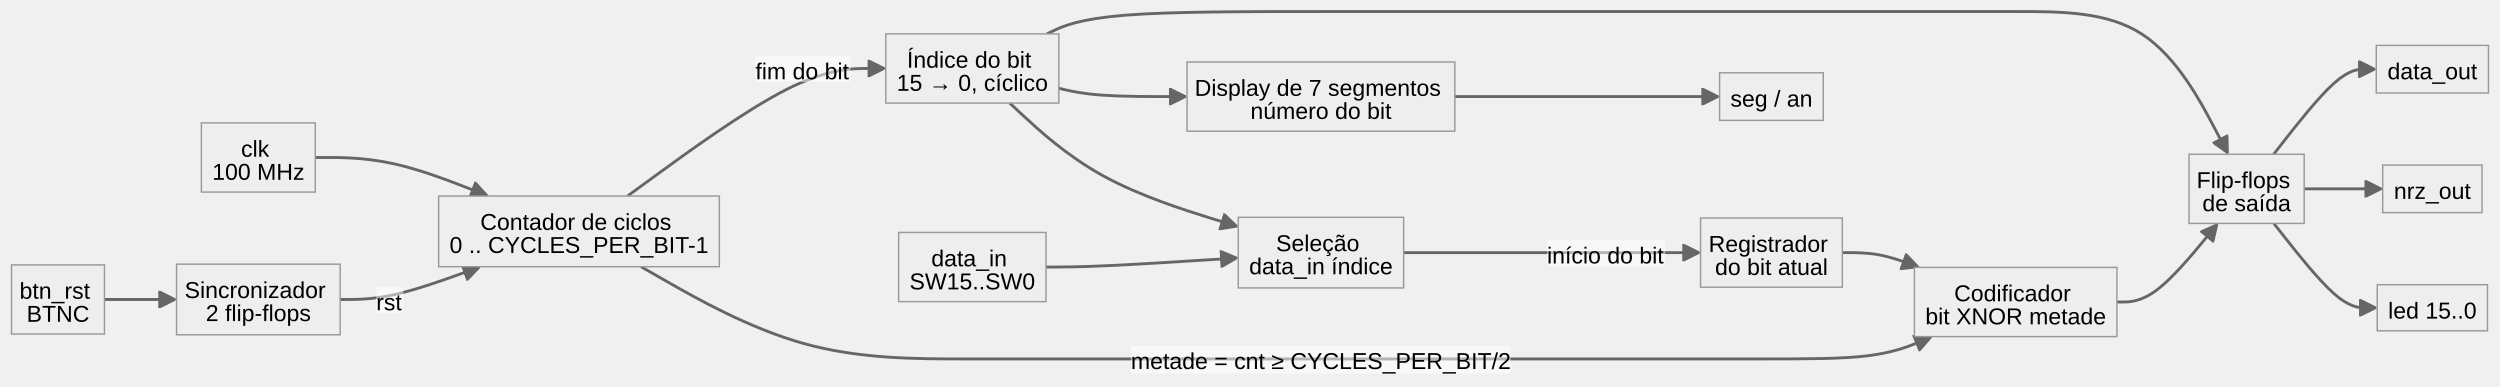
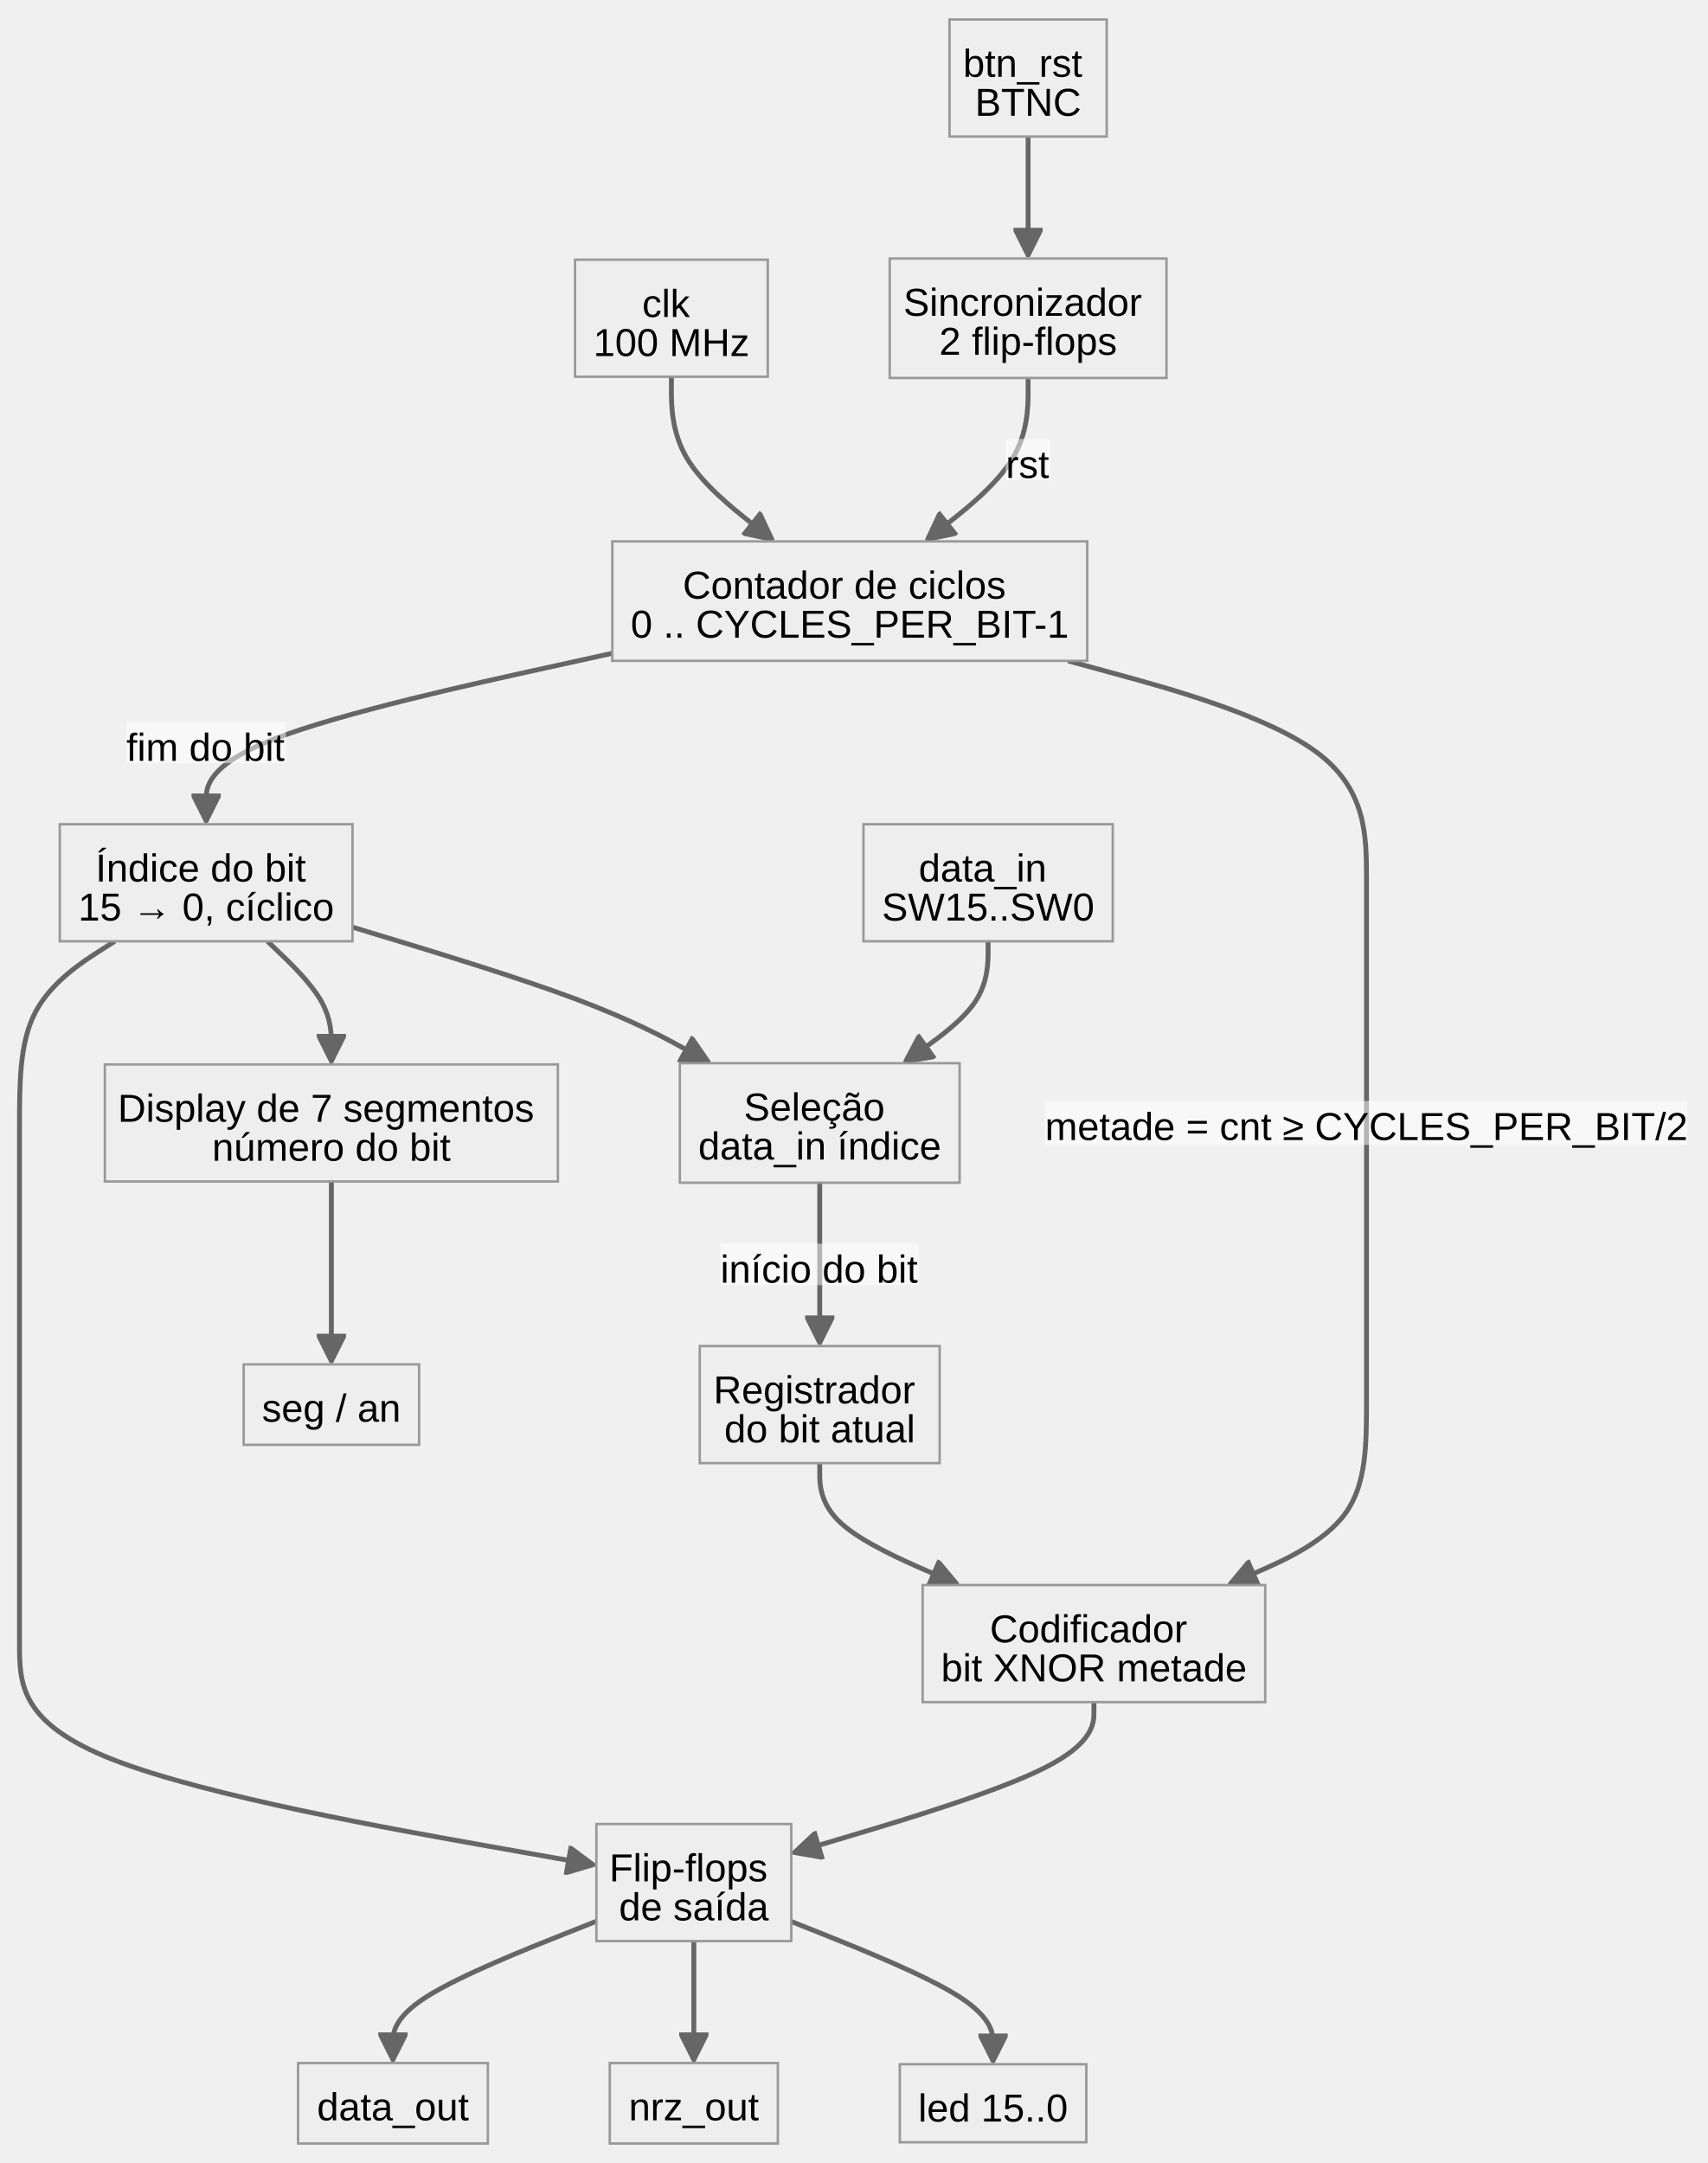
- <svg xmlns="http://www.w3.org/2000/svg" aria-roledescription="flowchart-v2" role="graphics-document document" viewBox="-8 -23.5 1734.297 268" style="max-width: 1734.297px;" width="100%" id="dd83qt67lm9o">
-   <style>#dd83qt67lm9o{font-family:Arial,sans-serif;font-size:16px;fill:#000000;}#dd83qt67lm9o .error-icon{fill:#552222;}#dd83qt67lm9o .error-text{fill:#552222;stroke:#552222;}#dd83qt67lm9o .edge-thickness-normal{stroke-width:2px;}#dd83qt67lm9o .edge-thickness-thick{stroke-width:3.5px;}#dd83qt67lm9o .edge-pattern-solid{stroke-dasharray:0;}#dd83qt67lm9o .edge-pattern-dashed{stroke-dasharray:3;}#dd83qt67lm9o .edge-pattern-dotted{stroke-dasharray:2;}#dd83qt67lm9o .marker{fill:#666;stroke:#666;}#dd83qt67lm9o .marker.cross{stroke:#666;}#dd83qt67lm9o svg{font-family:Arial,sans-serif;font-size:16px;}#dd83qt67lm9o .label{font-family:Arial,sans-serif;color:#000000;}#dd83qt67lm9o .cluster-label text{fill:#333;}#dd83qt67lm9o .cluster-label span,#dd83qt67lm9o p{color:#333;}#dd83qt67lm9o .label text,#dd83qt67lm9o span,#dd83qt67lm9o p{fill:#000000;color:#000000;}#dd83qt67lm9o .node rect,#dd83qt67lm9o .node circle,#dd83qt67lm9o .node ellipse,#dd83qt67lm9o .node polygon,#dd83qt67lm9o .node path{fill:#eee;stroke:#999;stroke-width:1px;}#dd83qt67lm9o .flowchart-label text{text-anchor:middle;}#dd83qt67lm9o .node .katex path{fill:#000;stroke:#000;stroke-width:1px;}#dd83qt67lm9o .node .label{text-align:center;}#dd83qt67lm9o .node.clickable{cursor:pointer;}#dd83qt67lm9o .arrowheadPath{fill:#333333;}#dd83qt67lm9o .edgePath .path{stroke:#666;stroke-width:2.0px;}#dd83qt67lm9o .flowchart-link{stroke:#666;fill:none;}#dd83qt67lm9o .edgeLabel{background-color:white;text-align:center;}#dd83qt67lm9o .edgeLabel rect{opacity:0.5;background-color:white;fill:white;}#dd83qt67lm9o .labelBkg{background-color:rgba(255, 255, 255, 0.5);}#dd83qt67lm9o .cluster rect{fill:hsl(0, 0%, 98.922%);stroke:#707070;stroke-width:1px;}#dd83qt67lm9o .cluster text{fill:#333;}#dd83qt67lm9o .cluster span,#dd83qt67lm9o p{color:#333;}#dd83qt67lm9o div.mermaidTooltip{position:absolute;text-align:center;max-width:200px;padding:2px;font-family:Arial,sans-serif;font-size:12px;background:hsl(-160, 0%, 93.333%);border:1px solid #707070;border-radius:2px;pointer-events:none;z-index:100;}#dd83qt67lm9o .flowchartTitleText{text-anchor:middle;font-size:18px;fill:#000000;}#dd83qt67lm9o :root{--mermaid-font-family:Arial,sans-serif;}</style>
+ <svg xmlns="http://www.w3.org/2000/svg" aria-roledescription="flowchart-v2" role="graphics-document document" viewBox="-24.516 -8 700.172 887" style="max-width: 700.172px;" width="100%" id="d3yzig9a7i9d">
+   <style>#d3yzig9a7i9d{font-family:Arial,sans-serif;font-size:16px;fill:#000000;}#d3yzig9a7i9d .error-icon{fill:#552222;}#d3yzig9a7i9d .error-text{fill:#552222;stroke:#552222;}#d3yzig9a7i9d .edge-thickness-normal{stroke-width:2px;}#d3yzig9a7i9d .edge-thickness-thick{stroke-width:3.5px;}#d3yzig9a7i9d .edge-pattern-solid{stroke-dasharray:0;}#d3yzig9a7i9d .edge-pattern-dashed{stroke-dasharray:3;}#d3yzig9a7i9d .edge-pattern-dotted{stroke-dasharray:2;}#d3yzig9a7i9d .marker{fill:#666;stroke:#666;}#d3yzig9a7i9d .marker.cross{stroke:#666;}#d3yzig9a7i9d svg{font-family:Arial,sans-serif;font-size:16px;}#d3yzig9a7i9d .label{font-family:Arial,sans-serif;color:#000000;}#d3yzig9a7i9d .cluster-label text{fill:#333;}#d3yzig9a7i9d .cluster-label span,#d3yzig9a7i9d p{color:#333;}#d3yzig9a7i9d .label text,#d3yzig9a7i9d span,#d3yzig9a7i9d p{fill:#000000;color:#000000;}#d3yzig9a7i9d .node rect,#d3yzig9a7i9d .node circle,#d3yzig9a7i9d .node ellipse,#d3yzig9a7i9d .node polygon,#d3yzig9a7i9d .node path{fill:#eee;stroke:#999;stroke-width:1px;}#d3yzig9a7i9d .flowchart-label text{text-anchor:middle;}#d3yzig9a7i9d .node .katex path{fill:#000;stroke:#000;stroke-width:1px;}#d3yzig9a7i9d .node .label{text-align:center;}#d3yzig9a7i9d .node.clickable{cursor:pointer;}#d3yzig9a7i9d .arrowheadPath{fill:#333333;}#d3yzig9a7i9d .edgePath .path{stroke:#666;stroke-width:2.0px;}#d3yzig9a7i9d .flowchart-link{stroke:#666;fill:none;}#d3yzig9a7i9d .edgeLabel{background-color:white;text-align:center;}#d3yzig9a7i9d .edgeLabel rect{opacity:0.5;background-color:white;fill:white;}#d3yzig9a7i9d .labelBkg{background-color:rgba(255, 255, 255, 0.5);}#d3yzig9a7i9d .cluster rect{fill:hsl(0, 0%, 98.922%);stroke:#707070;stroke-width:1px;}#d3yzig9a7i9d .cluster text{fill:#333;}#d3yzig9a7i9d .cluster span,#d3yzig9a7i9d p{color:#333;}#d3yzig9a7i9d div.mermaidTooltip{position:absolute;text-align:center;max-width:200px;padding:2px;font-family:Arial,sans-serif;font-size:12px;background:hsl(-160, 0%, 93.333%);border:1px solid #707070;border-radius:2px;pointer-events:none;z-index:100;}#d3yzig9a7i9d .flowchartTitleText{text-anchor:middle;font-size:18px;fill:#000000;}#d3yzig9a7i9d :root{--mermaid-font-family:Arial,sans-serif;}</style>
  <g>
-     <marker orient="auto" markerHeight="12" markerWidth="12" markerUnits="userSpaceOnUse" refY="5" refX="6" viewBox="0 0 10 10" class="marker flowchart" id="dd83qt67lm9o_flowchart-pointEnd">
+     <marker orient="auto" markerHeight="12" markerWidth="12" markerUnits="userSpaceOnUse" refY="5" refX="6" viewBox="0 0 10 10" class="marker flowchart" id="d3yzig9a7i9d_flowchart-pointEnd">
      <path style="stroke-width: 1; stroke-dasharray: 1, 0;" class="arrowMarkerPath" d="M 0 0 L 10 5 L 0 10 z" />
    </marker>
-     <marker orient="auto" markerHeight="12" markerWidth="12" markerUnits="userSpaceOnUse" refY="5" refX="4.5" viewBox="0 0 10 10" class="marker flowchart" id="dd83qt67lm9o_flowchart-pointStart">
+     <marker orient="auto" markerHeight="12" markerWidth="12" markerUnits="userSpaceOnUse" refY="5" refX="4.5" viewBox="0 0 10 10" class="marker flowchart" id="d3yzig9a7i9d_flowchart-pointStart">
      <path style="stroke-width: 1; stroke-dasharray: 1, 0;" class="arrowMarkerPath" d="M 0 5 L 10 10 L 10 0 z" />
    </marker>
-     <marker orient="auto" markerHeight="11" markerWidth="11" markerUnits="userSpaceOnUse" refY="5" refX="11" viewBox="0 0 10 10" class="marker flowchart" id="dd83qt67lm9o_flowchart-circleEnd">
+     <marker orient="auto" markerHeight="11" markerWidth="11" markerUnits="userSpaceOnUse" refY="5" refX="11" viewBox="0 0 10 10" class="marker flowchart" id="d3yzig9a7i9d_flowchart-circleEnd">
      <circle style="stroke-width: 1; stroke-dasharray: 1, 0;" class="arrowMarkerPath" r="5" cy="5" cx="5" />
    </marker>
-     <marker orient="auto" markerHeight="11" markerWidth="11" markerUnits="userSpaceOnUse" refY="5" refX="-1" viewBox="0 0 10 10" class="marker flowchart" id="dd83qt67lm9o_flowchart-circleStart">
+     <marker orient="auto" markerHeight="11" markerWidth="11" markerUnits="userSpaceOnUse" refY="5" refX="-1" viewBox="0 0 10 10" class="marker flowchart" id="d3yzig9a7i9d_flowchart-circleStart">
      <circle style="stroke-width: 1; stroke-dasharray: 1, 0;" class="arrowMarkerPath" r="5" cy="5" cx="5" />
    </marker>
-     <marker orient="auto" markerHeight="11" markerWidth="11" markerUnits="userSpaceOnUse" refY="5.2" refX="12" viewBox="0 0 11 11" class="marker cross flowchart" id="dd83qt67lm9o_flowchart-crossEnd">
+     <marker orient="auto" markerHeight="11" markerWidth="11" markerUnits="userSpaceOnUse" refY="5.2" refX="12" viewBox="0 0 11 11" class="marker cross flowchart" id="d3yzig9a7i9d_flowchart-crossEnd">
      <path style="stroke-width: 2; stroke-dasharray: 1, 0;" class="arrowMarkerPath" d="M 1,1 l 9,9 M 10,1 l -9,9" />
    </marker>
-     <marker orient="auto" markerHeight="11" markerWidth="11" markerUnits="userSpaceOnUse" refY="5.2" refX="-1" viewBox="0 0 11 11" class="marker cross flowchart" id="dd83qt67lm9o_flowchart-crossStart">
+     <marker orient="auto" markerHeight="11" markerWidth="11" markerUnits="userSpaceOnUse" refY="5.2" refX="-1" viewBox="0 0 11 11" class="marker cross flowchart" id="d3yzig9a7i9d_flowchart-crossStart">
      <path style="stroke-width: 2; stroke-dasharray: 1, 0;" class="arrowMarkerPath" d="M 1,1 l 9,9 M 10,1 l -9,9" />
    </marker>
    <g class="root">
      <g class="clusters" />
      <g class="edgePaths">
-         <path marker-end="url(#dd83qt67lm9o_flowchart-pointEnd)" style="fill:none;" class="edge-thickness-normal edge-pattern-solid flowchart-link LS-BTN LE-SYNC" id="L-BTN-SYNC-0" d="M64.469,184.25L68.635,184.25C72.802,184.25,81.135,184.25,88.585,184.25C96.035,184.25,102.602,184.25,105.885,184.25L109.169,184.25" />
-         <path marker-end="url(#dd83qt67lm9o_flowchart-pointEnd)" style="fill:none;" class="edge-thickness-normal edge-pattern-solid flowchart-link LS-SYNC LE-CNT" id="L-SYNC-CNT-0" d="M227.969,184.25L233.663,184.25C239.357,184.25,250.745,184.25,266.162,180.757C281.58,177.264,301.027,170.278,310.751,166.785L320.475,163.292" />
-         <path marker-end="url(#dd83qt67lm9o_flowchart-pointEnd)" style="fill:none;" class="edge-thickness-normal edge-pattern-solid flowchart-link LS-CLK LE-CNT" id="L-CLK-CNT-0" d="M210.734,85.75L219.301,85.75C227.867,85.75,245,85.75,264.185,89.888C283.371,94.025,304.609,102.301,315.228,106.438L325.847,110.576" />
-         <path marker-end="url(#dd83qt67lm9o_flowchart-pointEnd)" style="fill:none;" class="edge-thickness-normal edge-pattern-solid flowchart-link LS-CNT LE-IDX" id="L-CNT-IDX-0" d="M427.292,112.5L447.538,97.75C467.783,83,508.275,53.5,537.259,38.75C566.244,24,583.722,24,592.461,24L601.2,24" />
-         <path marker-end="url(#dd83qt67lm9o_flowchart-pointEnd)" style="fill:none;" class="edge-thickness-normal edge-pattern-solid flowchart-link LS-CNT LE-ENC" id="L-CNT-ENC-0" d="M436.602,161.5L455.296,172.167C473.99,182.833,511.378,204.167,549.697,214.833C588.016,225.5,627.266,225.5,661.06,225.5C694.854,225.5,723.193,225.5,763.501,225.5C803.81,225.5,856.089,225.5,915.158,225.5C974.228,225.5,1040.089,225.5,1092.174,225.5C1144.26,225.5,1182.572,225.5,1214.092,225.5C1245.612,225.5,1270.341,225.5,1288.119,223.255C1305.896,221.01,1316.722,216.52,1322.135,214.275L1327.548,212.03" />
-         <path marker-end="url(#dd83qt67lm9o_flowchart-pointEnd)" style="fill:none;" class="edge-thickness-normal edge-pattern-solid flowchart-link LS-SW LE-MUX" id="L-SW-MUX-0" d="M717.633,161.75L723.283,161.75C728.932,161.75,740.232,161.75,761.578,160.749C782.924,159.748,814.318,157.747,830.014,156.746L845.711,155.745" />
-         <path marker-end="url(#dd83qt67lm9o_flowchart-pointEnd)" style="fill:none;" class="edge-thickness-normal edge-pattern-solid flowchart-link LS-IDX LE-MUX" id="L-IDX-MUX-0" d="M692.425,48L702.276,57.125C712.127,66.25,731.829,84.5,757.415,98.541C783.001,112.582,814.471,122.414,830.206,127.33L845.941,132.246" />
-         <path marker-end="url(#dd83qt67lm9o_flowchart-pointEnd)" style="fill:none;" class="edge-thickness-normal edge-pattern-solid flowchart-link LS-MUX LE-BREG" id="L-MUX-BREG-0" d="M965.734,151.75L989.104,151.75C1012.473,151.75,1059.211,151.75,1092.654,151.75C1126.098,151.75,1146.247,151.75,1156.321,151.75L1166.395,151.75" />
-         <path marker-end="url(#dd83qt67lm9o_flowchart-pointEnd)" style="fill:none;" class="edge-thickness-normal edge-pattern-solid flowchart-link LS-BREG LE-ENC" id="L-BREG-ENC-0" d="M1270.07,151.75L1274.237,151.75C1278.404,151.75,1286.737,151.75,1294.823,153.159C1302.909,154.569,1310.748,157.388,1314.667,158.797L1318.586,160.207" />
-         <path marker-end="url(#dd83qt67lm9o_flowchart-pointEnd)" style="fill:none;" class="edge-thickness-normal edge-pattern-solid flowchart-link LS-ENC LE-FF" id="L-ENC-FF-0" d="M1460.555,186L1464.721,186C1468.888,186,1477.221,186,1488.341,177.597C1499.46,169.194,1513.365,152.389,1520.318,143.986L1527.271,135.583" />
-         <path marker-end="url(#dd83qt67lm9o_flowchart-pointEnd)" style="fill:none;" class="edge-thickness-normal edge-pattern-solid flowchart-link LS-IDX LE-FF" id="L-IDX-FF-0" d="M718.171,0L723.731,-2.583C729.291,-5.167,740.411,-10.333,772.11,-12.917C803.81,-15.5,856.089,-15.5,915.158,-15.5C974.228,-15.5,1040.089,-15.5,1092.174,-15.5C1144.26,-15.5,1182.572,-15.5,1214.092,-15.5C1245.612,-15.5,1270.341,-15.5,1298.579,-15.5C1326.818,-15.5,1358.565,-15.5,1390.313,-15.5C1422.06,-15.5,1453.807,-15.5,1477.982,0.219C1502.156,15.938,1518.758,47.376,1527.058,63.094L1535.359,78.813" />
-         <path marker-end="url(#dd83qt67lm9o_flowchart-pointEnd)" style="fill:none;" class="edge-thickness-normal edge-pattern-solid flowchart-link LS-FF LE-OUT1" id="L-FF-OUT1-0" d="M1569.289,83.5L1576.985,73.667C1584.68,63.833,1600.07,44.167,1611.049,34.333C1622.028,24.5,1628.594,24.5,1631.878,24.5L1635.161,24.5" />
-         <path marker-end="url(#dd83qt67lm9o_flowchart-pointEnd)" style="fill:none;" class="edge-thickness-normal edge-pattern-solid flowchart-link LS-FF LE-OUT2" id="L-FF-OUT2-0" d="M1590.461,107.5L1594.628,107.5C1598.794,107.5,1607.128,107.5,1615.32,107.5C1623.513,107.5,1631.566,107.5,1635.592,107.5L1639.618,107.5" />
-         <path marker-end="url(#dd83qt67lm9o_flowchart-pointEnd)" style="fill:none;" class="edge-thickness-normal edge-pattern-solid flowchart-link LS-FF LE-OUT3" id="L-FF-OUT3-0" d="M1569.403,131.5L1577.08,141.25C1584.756,151,1600.108,170.5,1611.181,180.25C1622.253,190,1629.045,190,1632.441,190L1635.837,190" />
-         <path marker-end="url(#dd83qt67lm9o_flowchart-pointEnd)" style="fill:none;" class="edge-thickness-normal edge-pattern-solid flowchart-link LS-IDX LE-DISP" id="L-IDX-DISP-0" d="M726.531,37.766L730.698,38.721C734.865,39.677,743.198,41.589,757.14,42.544C771.082,43.5,790.633,43.5,800.409,43.5L810.184,43.5" />
-         <path marker-end="url(#dd83qt67lm9o_flowchart-pointEnd)" style="fill:none;" class="edge-thickness-normal edge-pattern-solid flowchart-link LS-DISP LE-OUT4" id="L-DISP-OUT4-0" d="M1001.25,43.5L1018.7,43.5C1036.15,43.5,1071.049,43.5,1100.777,43.5C1130.504,43.5,1155.059,43.5,1167.337,43.5L1179.614,43.5" />
+         <path marker-end="url(#d3yzig9a7i9d_flowchart-pointEnd)" style="fill:none;" class="edge-thickness-normal edge-pattern-solid flowchart-link LS-BTN LE-SYNC" id="L-BTN-SYNC-0" d="M397.064,48L397.064,52.167C397.064,56.333,397.064,64.667,397.064,72.117C397.064,79.567,397.064,86.133,397.064,89.417L397.064,92.7" />
+         <path marker-end="url(#d3yzig9a7i9d_flowchart-pointEnd)" style="fill:none;" class="edge-thickness-normal edge-pattern-solid flowchart-link LS-SYNC LE-CNT" id="L-SYNC-CNT-0" d="M397.064,147L397.064,152.583C397.064,158.167,397.064,169.333,390.716,179.951C384.368,190.569,371.673,200.638,365.325,205.672L358.977,210.707" />
+         <path marker-end="url(#d3yzig9a7i9d_flowchart-pointEnd)" style="fill:none;" class="edge-thickness-normal edge-pattern-solid flowchart-link LS-CLK LE-CNT" id="L-CLK-CNT-0" d="M250.799,146.5L250.799,152.167C250.799,157.833,250.799,169.167,257.147,179.868C263.495,190.569,276.191,200.638,282.539,205.672L288.887,210.707" />
+         <path marker-end="url(#d3yzig9a7i9d_flowchart-pointEnd)" style="fill:none;" class="edge-thickness-normal edge-pattern-solid flowchart-link LS-CNT LE-IDX" id="L-CNT-IDX-0" d="M226.564,259.898L198.806,265.998C171.048,272.099,115.532,284.299,87.774,295.1C60.016,305.9,60.016,315.3,60.016,320L60.016,324.7" />
+         <path marker-end="url(#d3yzig9a7i9d_flowchart-pointEnd)" style="fill:none;" class="edge-thickness-normal edge-pattern-solid flowchart-link LS-CNT LE-ENC" id="L-CNT-ENC-0" d="M413.436,263L433.834,268.583C454.231,274.167,495.026,285.333,515.423,300.5C535.82,315.667,535.82,334.833,535.82,352.583C535.82,370.333,535.82,386.667,535.82,403.083C535.82,419.5,535.82,436,535.82,453.917C535.82,471.833,535.82,491.167,535.82,510.417C535.82,529.667,535.82,548.833,535.82,566.583C535.82,584.333,535.82,600.667,527.126,612.645C518.431,624.624,501.041,632.248,492.347,636.06L483.652,639.872" />
+         <path marker-end="url(#d3yzig9a7i9d_flowchart-pointEnd)" style="fill:none;" class="edge-thickness-normal edge-pattern-solid flowchart-link LS-SW LE-MUX" id="L-SW-MUX-0" d="M380.66,378L380.66,382.167C380.66,386.333,380.66,394.667,375.566,402.485C370.473,410.304,360.285,417.608,355.191,421.26L350.097,424.912" />
+         <path marker-end="url(#d3yzig9a7i9d_flowchart-pointEnd)" style="fill:none;" class="edge-thickness-normal edge-pattern-solid flowchart-link LS-IDX LE-MUX" id="L-IDX-MUX-0" d="M120.031,372.212L136.941,377.343C153.852,382.474,187.672,392.737,211.394,401.61C235.116,410.483,248.74,417.966,255.552,421.707L262.364,425.449" />
+         <path marker-end="url(#d3yzig9a7i9d_flowchart-pointEnd)" style="fill:none;" class="edge-thickness-normal edge-pattern-solid flowchart-link LS-MUX LE-BREG" id="L-MUX-BREG-0" d="M311.617,477L311.617,482.583C311.617,488.167,311.617,499.333,311.617,509.617C311.617,519.9,311.617,529.3,311.617,534L311.617,538.7" />
+         <path marker-end="url(#d3yzig9a7i9d_flowchart-pointEnd)" style="fill:none;" class="edge-thickness-normal edge-pattern-solid flowchart-link LS-BREG LE-ENC" id="L-BREG-ENC-0" d="M311.617,592L311.617,596.167C311.617,600.333,311.617,608.667,320.369,616.647C329.12,624.628,346.623,632.255,355.374,636.069L364.126,639.883" />
+         <path marker-end="url(#d3yzig9a7i9d_flowchart-pointEnd)" style="fill:none;" class="edge-thickness-normal edge-pattern-solid flowchart-link LS-ENC LE-FF" id="L-ENC-FF-0" d="M424.057,690L424.057,694.167C424.057,698.333,424.057,706.667,404.217,716.758C384.378,726.85,344.7,738.701,324.861,744.626L305.022,750.551" />
+         <path marker-end="url(#d3yzig9a7i9d_flowchart-pointEnd)" style="fill:none;" class="edge-thickness-normal edge-pattern-solid flowchart-link LS-IDX LE-FF" id="L-IDX-FF-0" d="M22.531,378L16.023,382.167C9.515,386.333,-3.5,394.667,-10.008,407.083C-16.516,419.5,-16.516,436,-16.516,453.917C-16.516,471.833,-16.516,491.167,-16.516,510.417C-16.516,529.667,-16.516,548.833,-16.516,566.583C-16.516,584.333,-16.516,600.667,-16.516,617C-16.516,633.333,-16.516,649.667,-16.516,666C-16.516,682.333,-16.516,698.667,22.04,713.666C60.596,728.665,137.707,742.33,176.263,749.163L214.818,755.995" />
+         <path marker-end="url(#d3yzig9a7i9d_flowchart-pointEnd)" style="fill:none;" class="edge-thickness-normal edge-pattern-solid flowchart-link LS-FF LE-OUT1" id="L-FF-OUT1-0" d="M220.037,779.867L206.133,785.39C192.229,790.912,164.42,801.956,150.516,810.761C136.611,819.567,136.611,826.133,136.611,829.417L136.611,832.7" />
+         <path marker-end="url(#d3yzig9a7i9d_flowchart-pointEnd)" style="fill:none;" class="edge-thickness-normal edge-pattern-solid flowchart-link LS-FF LE-OUT2" id="L-FF-OUT2-0" d="M259.99,788L259.99,792.167C259.99,796.333,259.99,804.667,259.99,812.117C259.99,819.567,259.99,826.133,259.99,829.417L259.99,832.7" />
+         <path marker-end="url(#d3yzig9a7i9d_flowchart-pointEnd)" style="fill:none;" class="edge-thickness-normal edge-pattern-solid flowchart-link LS-FF LE-OUT3" id="L-FF-OUT3-0" d="M299.943,779.955L313.735,785.462C327.527,790.97,355.11,801.985,368.902,810.859C382.693,819.733,382.693,826.467,382.693,829.833L382.693,833.2" />
+         <path marker-end="url(#d3yzig9a7i9d_flowchart-pointEnd)" style="fill:none;" class="edge-thickness-normal edge-pattern-solid flowchart-link LS-IDX LE-DISP" id="L-IDX-DISP-0" d="M85.167,378L89.534,382.167C93.901,386.333,102.634,394.667,107.001,402.2C111.367,409.733,111.367,416.467,111.367,419.833L111.367,423.2" />
+         <path marker-end="url(#d3yzig9a7i9d_flowchart-pointEnd)" style="fill:none;" class="edge-thickness-normal edge-pattern-solid flowchart-link LS-DISP LE-OUT4" id="L-DISP-OUT4-0" d="M111.367,476.5L111.367,482.167C111.367,487.833,111.367,499.167,111.367,510.783C111.367,522.4,111.367,534.3,111.367,540.25L111.367,546.2" />
      </g>
      <g class="edgeLabels">
        <g class="edgeLabel">
          <g transform="translate(0, 0)" class="label">
            <rect height="0" width="0" ry="0" rx="0" />
            <text style="">
              <tspan class="row" x="0" dy="1em" xml:space="preserve" />
            </text>
          </g>
        </g>
-         <g transform="translate(262.1328, 184.25)" class="edgeLabel">
+         <g transform="translate(397.0645, 180.5)" class="edgeLabel">
          <g transform="translate(-9.164062, -8.5)" class="label">
-             <rect height="17.838" width="18.812" ry="0" rx="0" />
+             <rect height="17" width="18.315" ry="0" rx="0" />
            <text style="">
              <tspan class="row" x="0" dy="1em" xml:space="preserve">rst</tspan>
            </text>
          </g>
        </g>
        <g class="edgeLabel">
          <g transform="translate(0, 0)" class="label">
            <rect height="0" width="0" ry="0" rx="0" />
            <text style="">
              <tspan class="row" x="0" dy="1em" xml:space="preserve" />
            </text>
          </g>
        </g>
-         <g transform="translate(548.7656, 24)" class="edgeLabel">
+         <g transform="translate(60.01562, 296.5)" class="edgeLabel">
          <g transform="translate(-32.73438, -8.5)" class="label">
-             <rect height="17.838" width="65.936" ry="0" rx="0" />
+             <rect height="17" width="65.411" ry="0" rx="0" />
            <text style="">
              <tspan class="row" x="0" dy="1em" xml:space="preserve">fim do bit</tspan>
            </text>
          </g>
        </g>
-         <g transform="translate(908.3672, 225.5)" class="edgeLabel">
+         <g transform="translate(535.8203, 452.5)" class="edgeLabel">
          <g transform="translate(-131.8359, -9)" class="label">
-             <rect height="19.21" width="263.476" ry="0" rx="0" />
+             <rect height="18" width="263.428" ry="0" rx="0" />
            <text style="">
              <tspan class="row" x="0" dy="1em" xml:space="preserve">metade = cnt ≥ CYCLES_PER_BIT/2</tspan>
            </text>
          </g>
        </g>
        <g class="edgeLabel">
          <g transform="translate(0, 0)" class="label">
            <rect height="0" width="0" ry="0" rx="0" />
            <text style="">
              <tspan class="row" x="0" dy="1em" xml:space="preserve" />
            </text>
          </g>
        </g>
        <g class="edgeLabel">
          <g transform="translate(0, 0)" class="label">
            <rect height="0" width="0" ry="0" rx="0" />
            <text style="">
              <tspan class="row" x="0" dy="1em" xml:space="preserve" />
            </text>
          </g>
        </g>
-         <g transform="translate(1105.949, 151.75)" class="edgeLabel">
+         <g transform="translate(311.6172, 510.5)" class="edgeLabel">
          <g transform="translate(-40.74609, -8.5)" class="label">
-             <rect height="17.838" width="81.953" ry="0" rx="0" />
+             <rect height="17" width="81.419" ry="0" rx="0" />
            <text style="">
              <tspan class="row" x="0" dy="1em" xml:space="preserve">início do bit</tspan>
            </text>
          </g>
        </g>
        <g class="edgeLabel">
          <g transform="translate(0, 0)" class="label">
            <rect height="0" width="0" ry="0" rx="0" />
            <text style="">
              <tspan class="row" x="0" dy="1em" xml:space="preserve" />
            </text>
          </g>
        </g>
        <g class="edgeLabel">
          <g transform="translate(0, 0)" class="label">
            <rect height="0" width="0" ry="0" rx="0" />
            <text style="">
              <tspan class="row" x="0" dy="1em" xml:space="preserve" />
            </text>
          </g>
        </g>
        <g class="edgeLabel">
          <g transform="translate(0, 0)" class="label">
            <rect height="0" width="0" ry="0" rx="0" />
            <text style="">
              <tspan class="row" x="0" dy="1em" xml:space="preserve" />
            </text>
          </g>
        </g>
        <g class="edgeLabel">
          <g transform="translate(0, 0)" class="label">
            <rect height="0" width="0" ry="0" rx="0" />
            <text style="">
              <tspan class="row" x="0" dy="1em" xml:space="preserve" />
            </text>
          </g>
        </g>
        <g class="edgeLabel">
          <g transform="translate(0, 0)" class="label">
            <rect height="0" width="0" ry="0" rx="0" />
            <text style="">
              <tspan class="row" x="0" dy="1em" xml:space="preserve" />
            </text>
          </g>
        </g>
        <g class="edgeLabel">
          <g transform="translate(0, 0)" class="label">
            <rect height="0" width="0" ry="0" rx="0" />
            <text style="">
              <tspan class="row" x="0" dy="1em" xml:space="preserve" />
            </text>
          </g>
        </g>
        <g class="edgeLabel">
          <g transform="translate(0, 0)" class="label">
            <rect height="0" width="0" ry="0" rx="0" />
            <text style="">
              <tspan class="row" x="0" dy="1em" xml:space="preserve" />
            </text>
          </g>
        </g>
        <g class="edgeLabel">
          <g transform="translate(0, 0)" class="label">
            <rect height="0" width="0" ry="0" rx="0" />
            <text style="">
              <tspan class="row" x="0" dy="1em" xml:space="preserve" />
            </text>
          </g>
        </g>
      </g>
      <g class="nodes">
-         <g transform="translate(32.23438, 184.25)" data-id="BTN" data-node="true" id="flowchart-BTN-0" class="node default default flowchart-label">
+         <g transform="translate(397.0645, 24)" data-id="BTN" data-node="true" id="flowchart-BTN-0" class="node default default flowchart-label">
          <rect height="48" width="64.469" y="-24" x="-32.234" ry="0" rx="0" style="" class="basic label-container" />
          <g transform="translate(0, -16.5)" style="" class="label">
            <rect />
            <text style="">
              <tspan class="row" x="0" dy="1em" xml:space="preserve">btn_rst</tspan>
              <tspan class="row" x="0" dy="1em" xml:space="preserve">BTNC</tspan>
            </text>
          </g>
        </g>
-         <g transform="translate(171.2188, 184.25)" data-id="SYNC" data-node="true" id="flowchart-SYNC-1" class="node default default flowchart-label">
+         <g transform="translate(397.0645, 122.5)" data-id="SYNC" data-node="true" id="flowchart-SYNC-1" class="node default default flowchart-label">
          <rect height="49" width="113.5" y="-24.5" x="-56.75" ry="0" rx="0" style="" class="basic label-container" />
          <g transform="translate(0, -17)" style="" class="label">
            <rect />
            <text style="">
              <tspan class="row" x="0" dy="1em" xml:space="preserve">Sincronizador</tspan>
              <tspan class="row" x="0" dy="1em" xml:space="preserve">2 flip-flops</tspan>
            </text>
          </g>
        </g>
-         <g transform="translate(393.6641, 137)" data-id="CNT" data-node="true" id="flowchart-CNT-3" class="node default default flowchart-label">
+         <g transform="translate(323.9316, 238.5)" data-id="CNT" data-node="true" id="flowchart-CNT-3" class="node default default flowchart-label">
          <rect height="49" width="194.734" y="-24.5" x="-97.367" ry="0" rx="0" style="" class="basic label-container" />
          <g transform="translate(0, -17)" style="" class="label">
            <rect />
            <text style="">
              <tspan class="row" x="0" dy="1em" xml:space="preserve">Contador de ciclos</tspan>
              <tspan class="row" x="0" dy="1em" xml:space="preserve">0 .. CYCLES_PER_BIT-1</tspan>
            </text>
          </g>
        </g>
-         <g transform="translate(171.2188, 85.75)" data-id="CLK" data-node="true" id="flowchart-CLK-4" class="node default default flowchart-label">
+         <g transform="translate(250.7988, 122.5)" data-id="CLK" data-node="true" id="flowchart-CLK-4" class="node default default flowchart-label">
          <rect height="48" width="79.031" y="-24" x="-39.516" ry="0" rx="0" style="" class="basic label-container" />
          <g transform="translate(0, -16.5)" style="" class="label">
            <rect />
            <text style="">
              <tspan class="row" x="0" dy="1em" xml:space="preserve">clk</tspan>
              <tspan class="row" x="0" dy="1em" xml:space="preserve">100 MHz</tspan>
            </text>
          </g>
        </g>
-         <g transform="translate(666.5156, 24)" data-id="IDX" data-node="true" id="flowchart-IDX-7" class="node default default flowchart-label">
+         <g transform="translate(60.01562, 354)" data-id="IDX" data-node="true" id="flowchart-IDX-7" class="node default default flowchart-label">
          <rect height="48" width="120.031" y="-24" x="-60.016" ry="0" rx="0" style="" class="basic label-container" />
          <g transform="translate(0, -16.5)" style="" class="label">
            <rect />
            <text style="">
              <tspan class="row" x="0" dy="1em" xml:space="preserve">Índice do bit</tspan>
              <tspan class="row" x="0" dy="1em" xml:space="preserve">15 → 0, cíclico</tspan>
            </text>
          </g>
        </g>
-         <g transform="translate(1390.312, 186)" data-id="ENC" data-node="true" id="flowchart-ENC-9" class="node default default flowchart-label">
+         <g transform="translate(424.0566, 666)" data-id="ENC" data-node="true" id="flowchart-ENC-9" class="node default default flowchart-label">
          <rect height="48" width="140.484" y="-24" x="-70.242" ry="0" rx="0" style="" class="basic label-container" />
          <g transform="translate(0, -16.5)" style="" class="label">
            <rect />
            <text style="">
              <tspan class="row" x="0" dy="1em" xml:space="preserve">Codificador</tspan>
              <tspan class="row" x="0" dy="1em" xml:space="preserve">bit XNOR metade</tspan>
            </text>
          </g>
        </g>
-         <g transform="translate(666.5156, 161.75)" data-id="SW" data-node="true" id="flowchart-SW-10" class="node default default flowchart-label">
+         <g transform="translate(380.6602, 354)" data-id="SW" data-node="true" id="flowchart-SW-10" class="node default default flowchart-label">
          <rect height="48" width="102.234" y="-24" x="-51.117" ry="0" rx="0" style="" class="basic label-container" />
          <g transform="translate(0, -16.5)" style="" class="label">
            <rect />
            <text style="">
              <tspan class="row" x="0" dy="1em" xml:space="preserve">data_in</tspan>
              <tspan class="row" x="0" dy="1em" xml:space="preserve">SW15..SW0</tspan>
            </text>
          </g>
        </g>
-         <g transform="translate(908.3672, 151.75)" data-id="MUX" data-node="true" id="flowchart-MUX-11" class="node default default flowchart-label">
+         <g transform="translate(311.6172, 452.5)" data-id="MUX" data-node="true" id="flowchart-MUX-11" class="node default default flowchart-label">
          <rect height="49" width="114.734" y="-24.5" x="-57.367" ry="0" rx="0" style="" class="basic label-container" />
          <g transform="translate(0, -17)" style="" class="label">
            <rect />
            <text style="">
              <tspan class="row" x="0" dy="1em" xml:space="preserve">Seleção</tspan>
              <tspan class="row" x="0" dy="1em" xml:space="preserve">data_in índice</tspan>
            </text>
          </g>
        </g>
-         <g transform="translate(1220.883, 151.75)" data-id="BREG" data-node="true" id="flowchart-BREG-15" class="node default default flowchart-label">
+         <g transform="translate(311.6172, 568)" data-id="BREG" data-node="true" id="flowchart-BREG-15" class="node default default flowchart-label">
          <rect height="48" width="98.375" y="-24" x="-49.188" ry="0" rx="0" style="" class="basic label-container" />
          <g transform="translate(0, -16.5)" style="" class="label">
            <rect />
            <text style="">
              <tspan class="row" x="0" dy="1em" xml:space="preserve">Registrador</tspan>
              <tspan class="row" x="0" dy="1em" xml:space="preserve">do bit atual</tspan>
            </text>
          </g>
        </g>
-         <g transform="translate(1550.508, 107.5)" data-id="FF" data-node="true" id="flowchart-FF-19" class="node default default flowchart-label">
+         <g transform="translate(259.9902, 764)" data-id="FF" data-node="true" id="flowchart-FF-19" class="node default default flowchart-label">
          <rect height="48" width="79.906" y="-24" x="-39.953" ry="0" rx="0" style="" class="basic label-container" />
          <g transform="translate(0, -16.5)" style="" class="label">
            <rect />
            <text style="">
              <tspan class="row" x="0" dy="1em" xml:space="preserve">Flip-flops</tspan>
              <tspan class="row" x="0" dy="1em" xml:space="preserve">de saída</tspan>
            </text>
          </g>
        </g>
-         <g transform="translate(1679.379, 24.5)" data-id="OUT1" data-node="true" id="flowchart-OUT1-23" class="node default default flowchart-label">
+         <g transform="translate(136.6113, 854.5)" data-id="OUT1" data-node="true" id="flowchart-OUT1-23" class="node default default flowchart-label">
          <rect height="33" width="77.836" y="-16.5" x="-38.918" ry="0" rx="0" style="" class="basic label-container" />
          <g transform="translate(0, -9)" style="" class="label">
            <rect />
            <text style="">
              <tspan class="row" x="0" dy="1em" xml:space="preserve">data_out</tspan>
            </text>
          </g>
        </g>
-         <g transform="translate(1679.379, 107.5)" data-id="OUT2" data-node="true" id="flowchart-OUT2-25" class="node default default flowchart-label">
+         <g transform="translate(259.9902, 854.5)" data-id="OUT2" data-node="true" id="flowchart-OUT2-25" class="node default default flowchart-label">
          <rect height="33" width="68.922" y="-16.5" x="-34.461" ry="0" rx="0" style="" class="basic label-container" />
          <g transform="translate(0, -9)" style="" class="label">
            <rect />
            <text style="">
              <tspan class="row" x="0" dy="1em" xml:space="preserve">nrz_out</tspan>
            </text>
          </g>
        </g>
-         <g transform="translate(1679.379, 190)" data-id="OUT3" data-node="true" id="flowchart-OUT3-27" class="node default default flowchart-label">
+         <g transform="translate(382.6934, 854.5)" data-id="OUT3" data-node="true" id="flowchart-OUT3-27" class="node default default flowchart-label">
          <rect height="32" width="76.484" y="-16" x="-38.242" ry="0" rx="0" style="" class="basic label-container" />
          <g transform="translate(0, -8.5)" style="" class="label">
            <rect />
            <text style="">
              <tspan class="row" x="0" dy="1em" xml:space="preserve">led 15..0</tspan>
            </text>
          </g>
        </g>
-         <g transform="translate(908.3672, 43.5)" data-id="DISP" data-node="true" id="flowchart-DISP-29" class="node default default flowchart-label">
+         <g transform="translate(111.3672, 452.5)" data-id="DISP" data-node="true" id="flowchart-DISP-29" class="node default default flowchart-label">
          <rect height="48" width="185.766" y="-24" x="-92.883" ry="0" rx="0" style="" class="basic label-container" />
          <g transform="translate(0, -16.5)" style="" class="label">
            <rect />
            <text style="">
              <tspan class="row" x="0" dy="1em" xml:space="preserve">Display de 7 segmentos</tspan>
              <tspan class="row" x="0" dy="1em" xml:space="preserve">número do bit</tspan>
            </text>
          </g>
        </g>
-         <g transform="translate(1220.883, 43.5)" data-id="OUT4" data-node="true" id="flowchart-OUT4-30" class="node default default flowchart-label">
+         <g transform="translate(111.3672, 568)" data-id="OUT4" data-node="true" id="flowchart-OUT4-30" class="node default default flowchart-label">
          <rect height="33" width="71.938" y="-16.5" x="-35.969" ry="0" rx="0" style="" class="basic label-container" />
          <g transform="translate(0, -9)" style="" class="label">
            <rect />
            <text style="">
              <tspan class="row" x="0" dy="1em" xml:space="preserve">seg / an</tspan>
            </text>
          </g>
        </g>
      </g>
    </g>
  </g>
</svg>
